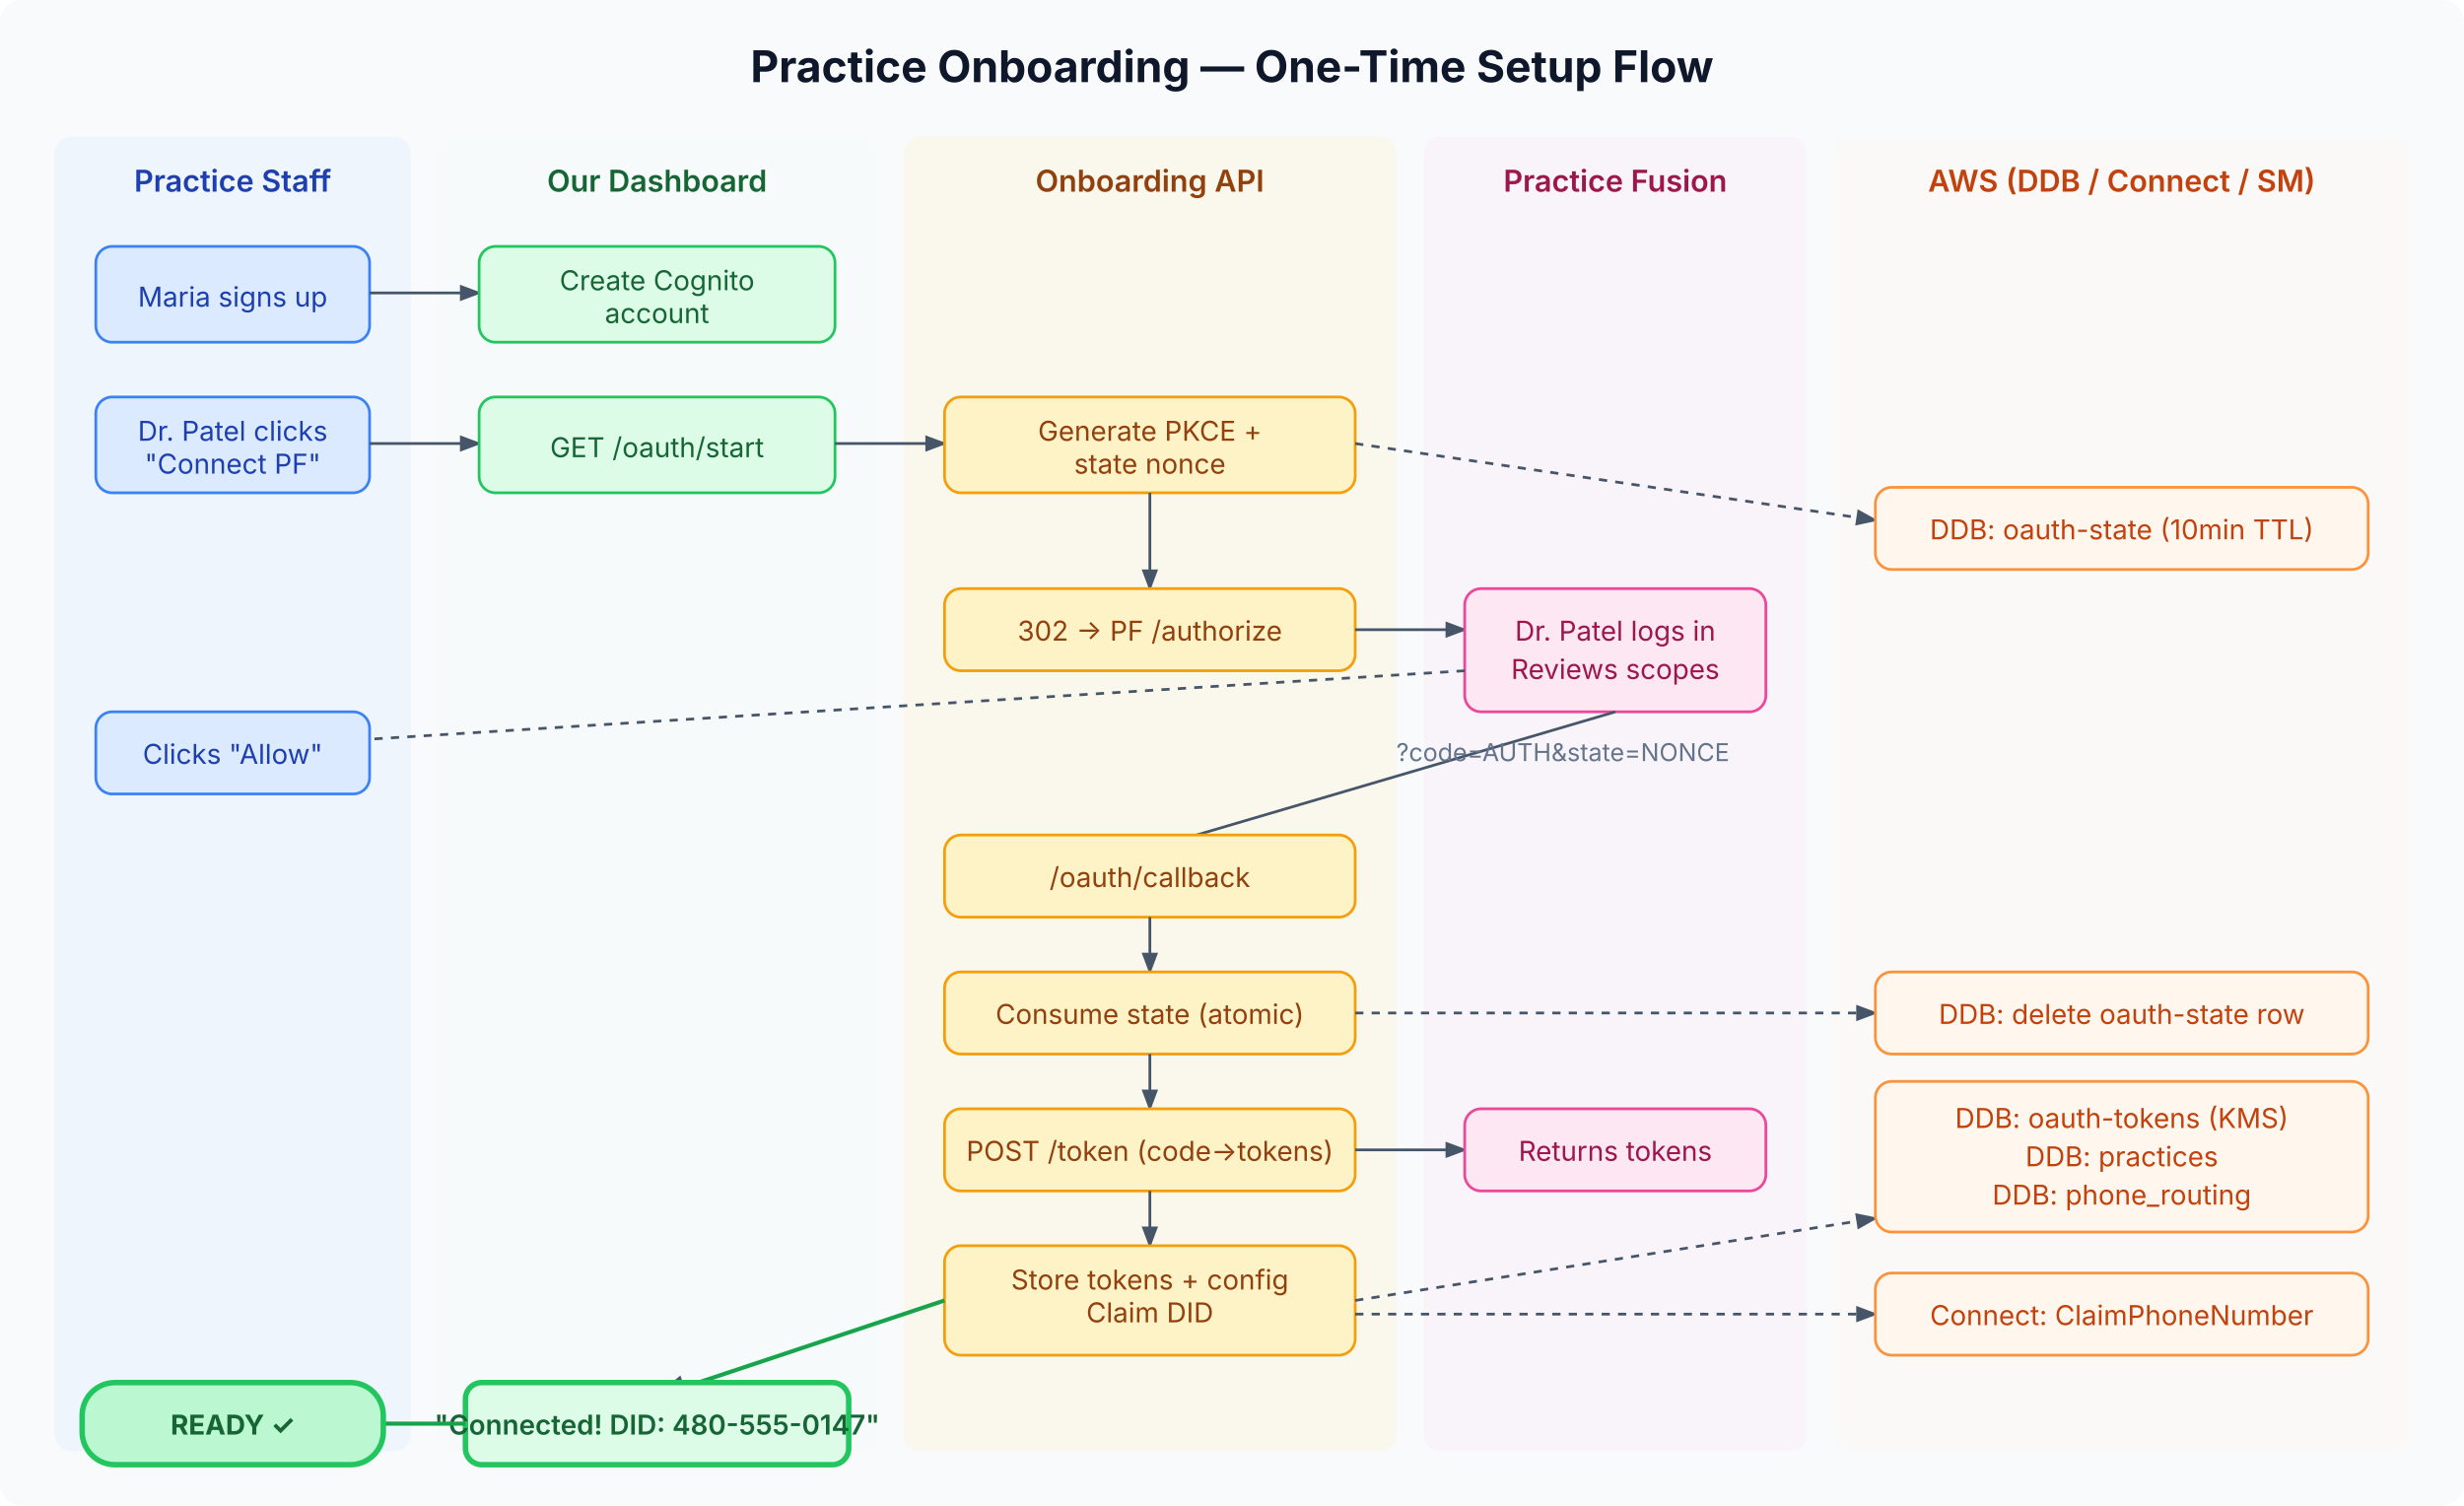
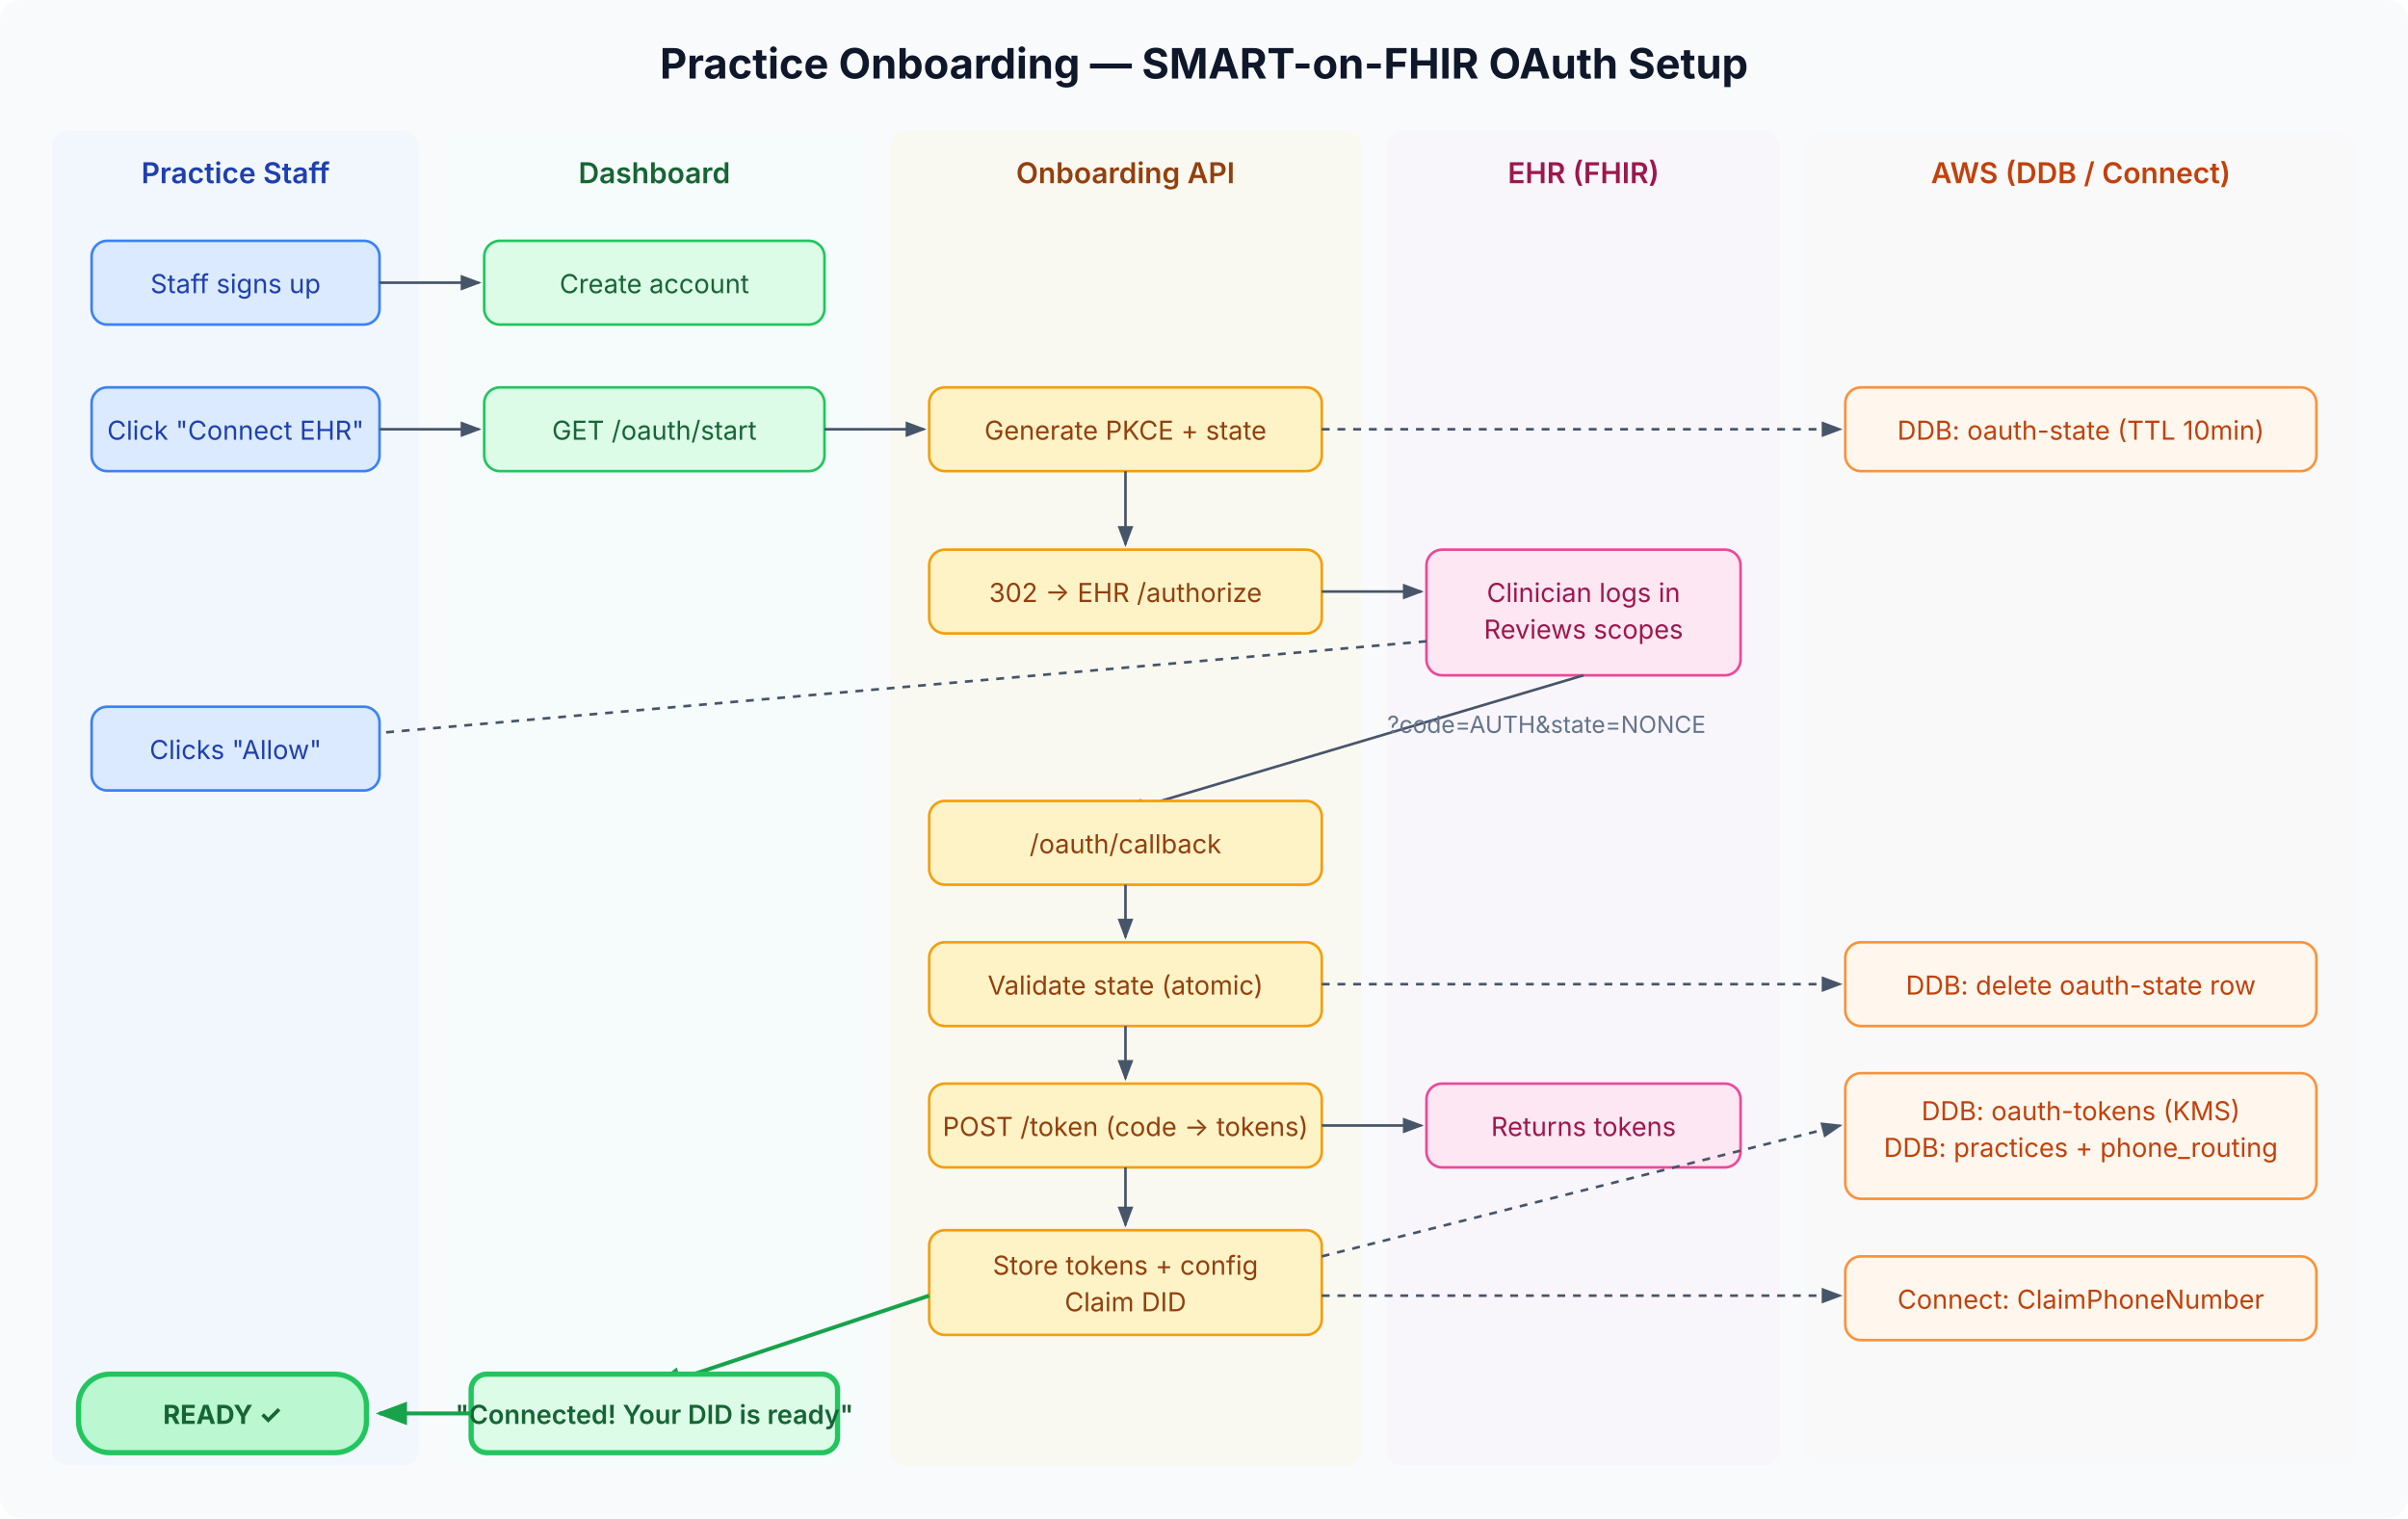
- <svg xmlns="http://www.w3.org/2000/svg" viewBox="0 0 900 550" font-family="Inter, -apple-system, sans-serif" font-size="12">
+ <svg xmlns="http://www.w3.org/2000/svg" viewBox="0 0 920 580" font-family="Inter, -apple-system, sans-serif" font-size="12">
  <defs>
    <marker id="a" markerWidth="8" markerHeight="6" refX="7" refY="3" orient="auto">
      <polygon points="0 0, 8 3, 0 6" fill="#475569" />
    </marker>
+     <marker id="a-green" markerWidth="8" markerHeight="6" refX="7" refY="3" orient="auto">
+       <polygon points="0 0, 8 3, 0 6" fill="#16a34a" />
+     </marker>
  </defs>
-   <rect width="900" height="550" fill="#f8fafc" rx="8" />
-   <text x="450" y="30" text-anchor="middle" font-size="16" font-weight="700" fill="#0f172a">Practice Onboarding — One-Time Setup Flow</text>
-   <rect x="20" y="50" width="130" height="480" rx="6" fill="#dbeafe" opacity="0.3" />
-   <text x="85" y="70" text-anchor="middle" font-size="11" font-weight="600" fill="#1e40af">Practice Staff</text>
-   <rect x="160" y="50" width="160" height="480" rx="6" fill="#f0fdf4" opacity="0.3" />
-   <text x="240" y="70" text-anchor="middle" font-size="11" font-weight="600" fill="#166534">Our Dashboard</text>
-   <rect x="330" y="50" width="180" height="480" rx="6" fill="#fef3c7" opacity="0.3" />
-   <text x="420" y="70" text-anchor="middle" font-size="11" font-weight="600" fill="#92400e">Onboarding API</text>
-   <rect x="520" y="50" width="140" height="480" rx="6" fill="#fce7f3" opacity="0.3" />
-   <text x="590" y="70" text-anchor="middle" font-size="11" font-weight="600" fill="#9d174d">Practice Fusion</text>
-   <rect x="670" y="50" width="210" height="480" rx="6" fill="#fff7ed" opacity="0.3" />
-   <text x="775" y="70" text-anchor="middle" font-size="11" font-weight="600" fill="#c2410c">AWS (DDB / Connect / SM)</text>
-   <rect x="35" y="90" width="100" height="35" rx="6" fill="#dbeafe" stroke="#3b82f6" />
-   <text x="85" y="112" text-anchor="middle" font-size="10" fill="#1e40af">Maria signs up</text>
-   <line x1="135" y1="107" x2="175" y2="107" stroke="#475569" stroke-width="1" marker-end="url(#a)" />
-   <rect x="175" y="90" width="130" height="35" rx="6" fill="#dcfce7" stroke="#22c55e" />
-   <text x="240" y="106" text-anchor="middle" font-size="10" fill="#166534">Create Cognito</text>
-   <text x="240" y="118" text-anchor="middle" font-size="10" fill="#166534">account</text>
-   <rect x="35" y="145" width="100" height="35" rx="6" fill="#dbeafe" stroke="#3b82f6" />
-   <text x="85" y="161" text-anchor="middle" font-size="10" fill="#1e40af">Dr. Patel clicks</text>
-   <text x="85" y="173" text-anchor="middle" font-size="10" fill="#1e40af">"Connect PF"</text>
-   <line x1="135" y1="162" x2="175" y2="162" stroke="#475569" stroke-width="1" marker-end="url(#a)" />
-   <rect x="175" y="145" width="130" height="35" rx="6" fill="#dcfce7" stroke="#22c55e" />
-   <text x="240" y="167" text-anchor="middle" font-size="10" fill="#166534">GET /oauth/start</text>
-   <line x1="305" y1="162" x2="345" y2="162" stroke="#475569" stroke-width="1" marker-end="url(#a)" />
-   <rect x="345" y="145" width="150" height="35" rx="6" fill="#fef3c7" stroke="#f59e0b" />
-   <text x="420" y="161" text-anchor="middle" font-size="10" fill="#92400e">Generate PKCE +</text>
-   <text x="420" y="173" text-anchor="middle" font-size="10" fill="#92400e">state nonce</text>
-   <line x1="495" y1="162" x2="685" y2="190" stroke="#475569" stroke-width="1" stroke-dasharray="3,3" marker-end="url(#a)" />
-   <rect x="685" y="178" width="180" height="30" rx="6" fill="#fff7ed" stroke="#fb923c" />
-   <text x="775" y="197" text-anchor="middle" font-size="10" fill="#c2410c">DDB: oauth-state (10min TTL)</text>
-   <line x1="420" y1="180" x2="420" y2="215" stroke="#475569" stroke-width="1" marker-end="url(#a)" />
-   <rect x="345" y="215" width="150" height="30" rx="6" fill="#fef3c7" stroke="#f59e0b" />
-   <text x="420" y="234" text-anchor="middle" font-size="10" fill="#92400e">302 → PF /authorize</text>
-   <line x1="495" y1="230" x2="535" y2="230" stroke="#475569" stroke-width="1" marker-end="url(#a)" />
-   <rect x="535" y="215" width="110" height="45" rx="6" fill="#fce7f3" stroke="#ec4899" />
-   <text x="590" y="234" text-anchor="middle" font-size="10" fill="#9d174d">Dr. Patel logs in</text>
-   <text x="590" y="248" text-anchor="middle" font-size="10" fill="#9d174d">Reviews scopes</text>
-   <line x1="535" y1="245" x2="135" y2="270" stroke="#475569" stroke-width="1" stroke-dasharray="3,3" />
-   <rect x="35" y="260" width="100" height="30" rx="6" fill="#dbeafe" stroke="#3b82f6" />
-   <text x="85" y="279" text-anchor="middle" font-size="10" fill="#1e40af">Clicks "Allow"</text>
-   <line x1="590" y1="260" x2="420" y2="310" stroke="#475569" stroke-width="1" marker-end="url(#a)" />
-   <text x="510" y="278" font-size="9" fill="#64748b">?code=AUTH&amp;state=NONCE</text>
-   <rect x="345" y="305" width="150" height="30" rx="6" fill="#fef3c7" stroke="#f59e0b" />
-   <text x="420" y="324" text-anchor="middle" font-size="10" fill="#92400e">/oauth/callback</text>
-   <line x1="420" y1="335" x2="420" y2="355" stroke="#475569" stroke-width="1" marker-end="url(#a)" />
-   <rect x="345" y="355" width="150" height="30" rx="6" fill="#fef3c7" stroke="#f59e0b" />
-   <text x="420" y="374" text-anchor="middle" font-size="10" fill="#92400e">Consume state (atomic)</text>
-   <line x1="495" y1="370" x2="685" y2="370" stroke="#475569" stroke-width="1" stroke-dasharray="3,3" marker-end="url(#a)" />
-   <rect x="685" y="355" width="180" height="30" rx="6" fill="#fff7ed" stroke="#fb923c" />
-   <text x="775" y="374" text-anchor="middle" font-size="10" fill="#c2410c">DDB: delete oauth-state row</text>
-   <line x1="420" y1="385" x2="420" y2="405" stroke="#475569" stroke-width="1" marker-end="url(#a)" />
-   <rect x="345" y="405" width="150" height="30" rx="6" fill="#fef3c7" stroke="#f59e0b" />
-   <text x="420" y="424" text-anchor="middle" font-size="10" fill="#92400e">POST /token (code→tokens)</text>
-   <line x1="495" y1="420" x2="535" y2="420" stroke="#475569" stroke-width="1" marker-end="url(#a)" />
-   <rect x="535" y="405" width="110" height="30" rx="6" fill="#fce7f3" stroke="#ec4899" />
-   <text x="590" y="424" text-anchor="middle" font-size="10" fill="#9d174d">Returns tokens</text>
-   <line x1="420" y1="435" x2="420" y2="455" stroke="#475569" stroke-width="1" marker-end="url(#a)" />
-   <rect x="345" y="455" width="150" height="40" rx="6" fill="#fef3c7" stroke="#f59e0b" />
-   <text x="420" y="471" text-anchor="middle" font-size="10" fill="#92400e">Store tokens + config</text>
-   <text x="420" y="483" text-anchor="middle" font-size="10" fill="#92400e">Claim DID</text>
-   <line x1="495" y1="475" x2="685" y2="445" stroke="#475569" stroke-width="1" stroke-dasharray="3,3" marker-end="url(#a)" />
-   <rect x="685" y="395" width="180" height="55" rx="6" fill="#fff7ed" stroke="#fb923c" />
-   <text x="775" y="412" text-anchor="middle" font-size="10" fill="#c2410c">DDB: oauth-tokens (KMS)</text>
-   <text x="775" y="426" text-anchor="middle" font-size="10" fill="#c2410c">DDB: practices</text>
-   <text x="775" y="440" text-anchor="middle" font-size="10" fill="#c2410c">DDB: phone_routing</text>
-   <line x1="495" y1="480" x2="685" y2="480" stroke="#475569" stroke-width="1" stroke-dasharray="3,3" marker-end="url(#a)" />
-   <rect x="685" y="465" width="180" height="30" rx="6" fill="#fff7ed" stroke="#fb923c" />
-   <text x="775" y="484" text-anchor="middle" font-size="10" fill="#c2410c">Connect: ClaimPhoneNumber</text>
-   <line x1="345" y1="475" x2="240" y2="510" stroke="#16a34a" stroke-width="1.5" marker-end="url(#a)" />
-   <rect x="170" y="505" width="140" height="30" rx="6" fill="#dcfce7" stroke="#22c55e" stroke-width="2" />
-   <text x="240" y="524" text-anchor="middle" font-weight="600" font-size="10" fill="#166534">"Connected! DID: 480-555-0147"</text>
-   <line x1="170" y1="520" x2="85" y2="520" stroke="#16a34a" stroke-width="1.5" marker-end="url(#a)" />
-   <rect x="30" y="505" width="110" height="30" rx="12" fill="#bbf7d0" stroke="#22c55e" stroke-width="2" />
-   <text x="85" y="524" text-anchor="middle" font-weight="700" font-size="10" fill="#166534">READY ✓</text>
+   <rect width="920" height="580" fill="#f8fafc" rx="8" />
+   <text x="460" y="30" text-anchor="middle" font-size="16" font-weight="700" fill="#0f172a">Practice Onboarding — SMART-on-FHIR OAuth Setup</text>
+   <rect x="20" y="50" width="140" height="510" rx="6" fill="#dbeafe" opacity="0.2" />
+   <text x="90" y="70" text-anchor="middle" font-size="11" font-weight="600" fill="#1e40af">Practice Staff</text>
+   <rect x="170" y="50" width="160" height="510" rx="6" fill="#f0fdf4" opacity="0.2" />
+   <text x="250" y="70" text-anchor="middle" font-size="11" font-weight="600" fill="#166534">Dashboard</text>
+   <rect x="340" y="50" width="180" height="510" rx="6" fill="#fef3c7" opacity="0.2" />
+   <text x="430" y="70" text-anchor="middle" font-size="11" font-weight="600" fill="#92400e">Onboarding API</text>
+   <rect x="530" y="50" width="150" height="510" rx="6" fill="#fce7f3" opacity="0.2" />
+   <text x="605" y="70" text-anchor="middle" font-size="11" font-weight="600" fill="#9d174d">EHR (FHIR)</text>
+   <rect x="690" y="50" width="210" height="510" rx="6" fill="#fff7ed" opacity="0.2" />
+   <text x="795" y="70" text-anchor="middle" font-size="11" font-weight="600" fill="#c2410c">AWS (DDB / Connect)</text>
+   <rect x="35" y="92" width="110" height="32" rx="6" fill="#dbeafe" stroke="#3b82f6" />
+   <text x="90" y="112" text-anchor="middle" font-size="10" fill="#1e40af">Staff signs up</text>
+   <line x1="145" y1="108" x2="183" y2="108" stroke="#475569" stroke-width="1" marker-end="url(#a)" />
+   <rect x="185" y="92" width="130" height="32" rx="6" fill="#dcfce7" stroke="#22c55e" />
+   <text x="250" y="112" text-anchor="middle" font-size="10" fill="#166534">Create account</text>
+   <rect x="35" y="148" width="110" height="32" rx="6" fill="#dbeafe" stroke="#3b82f6" />
+   <text x="90" y="168" text-anchor="middle" font-size="10" fill="#1e40af">Click "Connect EHR"</text>
+   <line x1="145" y1="164" x2="183" y2="164" stroke="#475569" stroke-width="1" marker-end="url(#a)" />
+   <rect x="185" y="148" width="130" height="32" rx="6" fill="#dcfce7" stroke="#22c55e" />
+   <text x="250" y="168" text-anchor="middle" font-size="10" fill="#166534">GET /oauth/start</text>
+   <line x1="315" y1="164" x2="353" y2="164" stroke="#475569" stroke-width="1" marker-end="url(#a)" />
+   <rect x="355" y="148" width="150" height="32" rx="6" fill="#fef3c7" stroke="#f59e0b" />
+   <text x="430" y="168" text-anchor="middle" font-size="10" fill="#92400e">Generate PKCE + state</text>
+   <line x1="505" y1="164" x2="703" y2="164" stroke="#475569" stroke-width="1" stroke-dasharray="3,3" marker-end="url(#a)" />
+   <rect x="705" y="148" width="180" height="32" rx="6" fill="#fff7ed" stroke="#fb923c" />
+   <text x="795" y="168" text-anchor="middle" font-size="10" fill="#c2410c">DDB: oauth-state (TTL 10min)</text>
+   <line x1="430" y1="180" x2="430" y2="208" stroke="#475569" stroke-width="1" marker-end="url(#a)" />
+   <rect x="355" y="210" width="150" height="32" rx="6" fill="#fef3c7" stroke="#f59e0b" />
+   <text x="430" y="230" text-anchor="middle" font-size="10" fill="#92400e">302 → EHR /authorize</text>
+   <line x1="505" y1="226" x2="543" y2="226" stroke="#475569" stroke-width="1" marker-end="url(#a)" />
+   <rect x="545" y="210" width="120" height="48" rx="6" fill="#fce7f3" stroke="#ec4899" />
+   <text x="605" y="230" text-anchor="middle" font-size="10" fill="#9d174d">Clinician logs in</text>
+   <text x="605" y="244" text-anchor="middle" font-size="10" fill="#9d174d">Reviews scopes</text>
+   <line x1="545" y1="245" x2="145" y2="280" stroke="#475569" stroke-width="1" stroke-dasharray="3,3" />
+   <rect x="35" y="270" width="110" height="32" rx="6" fill="#dbeafe" stroke="#3b82f6" />
+   <text x="90" y="290" text-anchor="middle" font-size="10" fill="#1e40af">Clicks "Allow"</text>
+   <line x1="605" y1="258" x2="430" y2="310" stroke="#475569" stroke-width="1" marker-end="url(#a)" />
+   <text x="530" y="280" font-size="9" fill="#64748b">?code=AUTH&amp;state=NONCE</text>
+   <rect x="355" y="306" width="150" height="32" rx="6" fill="#fef3c7" stroke="#f59e0b" />
+   <text x="430" y="326" text-anchor="middle" font-size="10" fill="#92400e">/oauth/callback</text>
+   <line x1="430" y1="338" x2="430" y2="358" stroke="#475569" stroke-width="1" marker-end="url(#a)" />
+   <rect x="355" y="360" width="150" height="32" rx="6" fill="#fef3c7" stroke="#f59e0b" />
+   <text x="430" y="380" text-anchor="middle" font-size="10" fill="#92400e">Validate state (atomic)</text>
+   <line x1="505" y1="376" x2="703" y2="376" stroke="#475569" stroke-width="1" stroke-dasharray="3,3" marker-end="url(#a)" />
+   <rect x="705" y="360" width="180" height="32" rx="6" fill="#fff7ed" stroke="#fb923c" />
+   <text x="795" y="380" text-anchor="middle" font-size="10" fill="#c2410c">DDB: delete oauth-state row</text>
+   <line x1="430" y1="392" x2="430" y2="412" stroke="#475569" stroke-width="1" marker-end="url(#a)" />
+   <rect x="355" y="414" width="150" height="32" rx="6" fill="#fef3c7" stroke="#f59e0b" />
+   <text x="430" y="434" text-anchor="middle" font-size="10" fill="#92400e">POST /token (code → tokens)</text>
+   <line x1="505" y1="430" x2="543" y2="430" stroke="#475569" stroke-width="1" marker-end="url(#a)" />
+   <rect x="545" y="414" width="120" height="32" rx="6" fill="#fce7f3" stroke="#ec4899" />
+   <text x="605" y="434" text-anchor="middle" font-size="10" fill="#9d174d">Returns tokens</text>
+   <line x1="430" y1="446" x2="430" y2="468" stroke="#475569" stroke-width="1" marker-end="url(#a)" />
+   <rect x="355" y="470" width="150" height="40" rx="6" fill="#fef3c7" stroke="#f59e0b" />
+   <text x="430" y="487" text-anchor="middle" font-size="10" fill="#92400e">Store tokens + config</text>
+   <text x="430" y="501" text-anchor="middle" font-size="10" fill="#92400e">Claim DID</text>
+   <line x1="505" y1="480" x2="703" y2="430" stroke="#475569" stroke-width="1" stroke-dasharray="3,3" marker-end="url(#a)" />
+   <rect x="705" y="410" width="180" height="48" rx="6" fill="#fff7ed" stroke="#fb923c" />
+   <text x="795" y="428" text-anchor="middle" font-size="10" fill="#c2410c">DDB: oauth-tokens (KMS)</text>
+   <text x="795" y="442" text-anchor="middle" font-size="10" fill="#c2410c">DDB: practices + phone_routing</text>
+   <line x1="505" y1="495" x2="703" y2="495" stroke="#475569" stroke-width="1" stroke-dasharray="3,3" marker-end="url(#a)" />
+   <rect x="705" y="480" width="180" height="32" rx="6" fill="#fff7ed" stroke="#fb923c" />
+   <text x="795" y="500" text-anchor="middle" font-size="10" fill="#c2410c">Connect: ClaimPhoneNumber</text>
+   <line x1="355" y1="495" x2="250" y2="530" stroke="#16a34a" stroke-width="1.5" marker-end="url(#a-green)" />
+   <rect x="180" y="525" width="140" height="30" rx="6" fill="#dcfce7" stroke="#22c55e" stroke-width="2" />
+   <text x="250" y="544" text-anchor="middle" font-weight="600" font-size="10" fill="#166534">"Connected! Your DID is ready"</text>
+   <line x1="180" y1="540" x2="145" y2="540" stroke="#16a34a" stroke-width="1.5" marker-end="url(#a-green)" />
+   <rect x="30" y="525" width="110" height="30" rx="12" fill="#bbf7d0" stroke="#22c55e" stroke-width="2" />
+   <text x="85" y="544" text-anchor="middle" font-weight="700" font-size="10" fill="#166534">READY ✓</text>
</svg>
